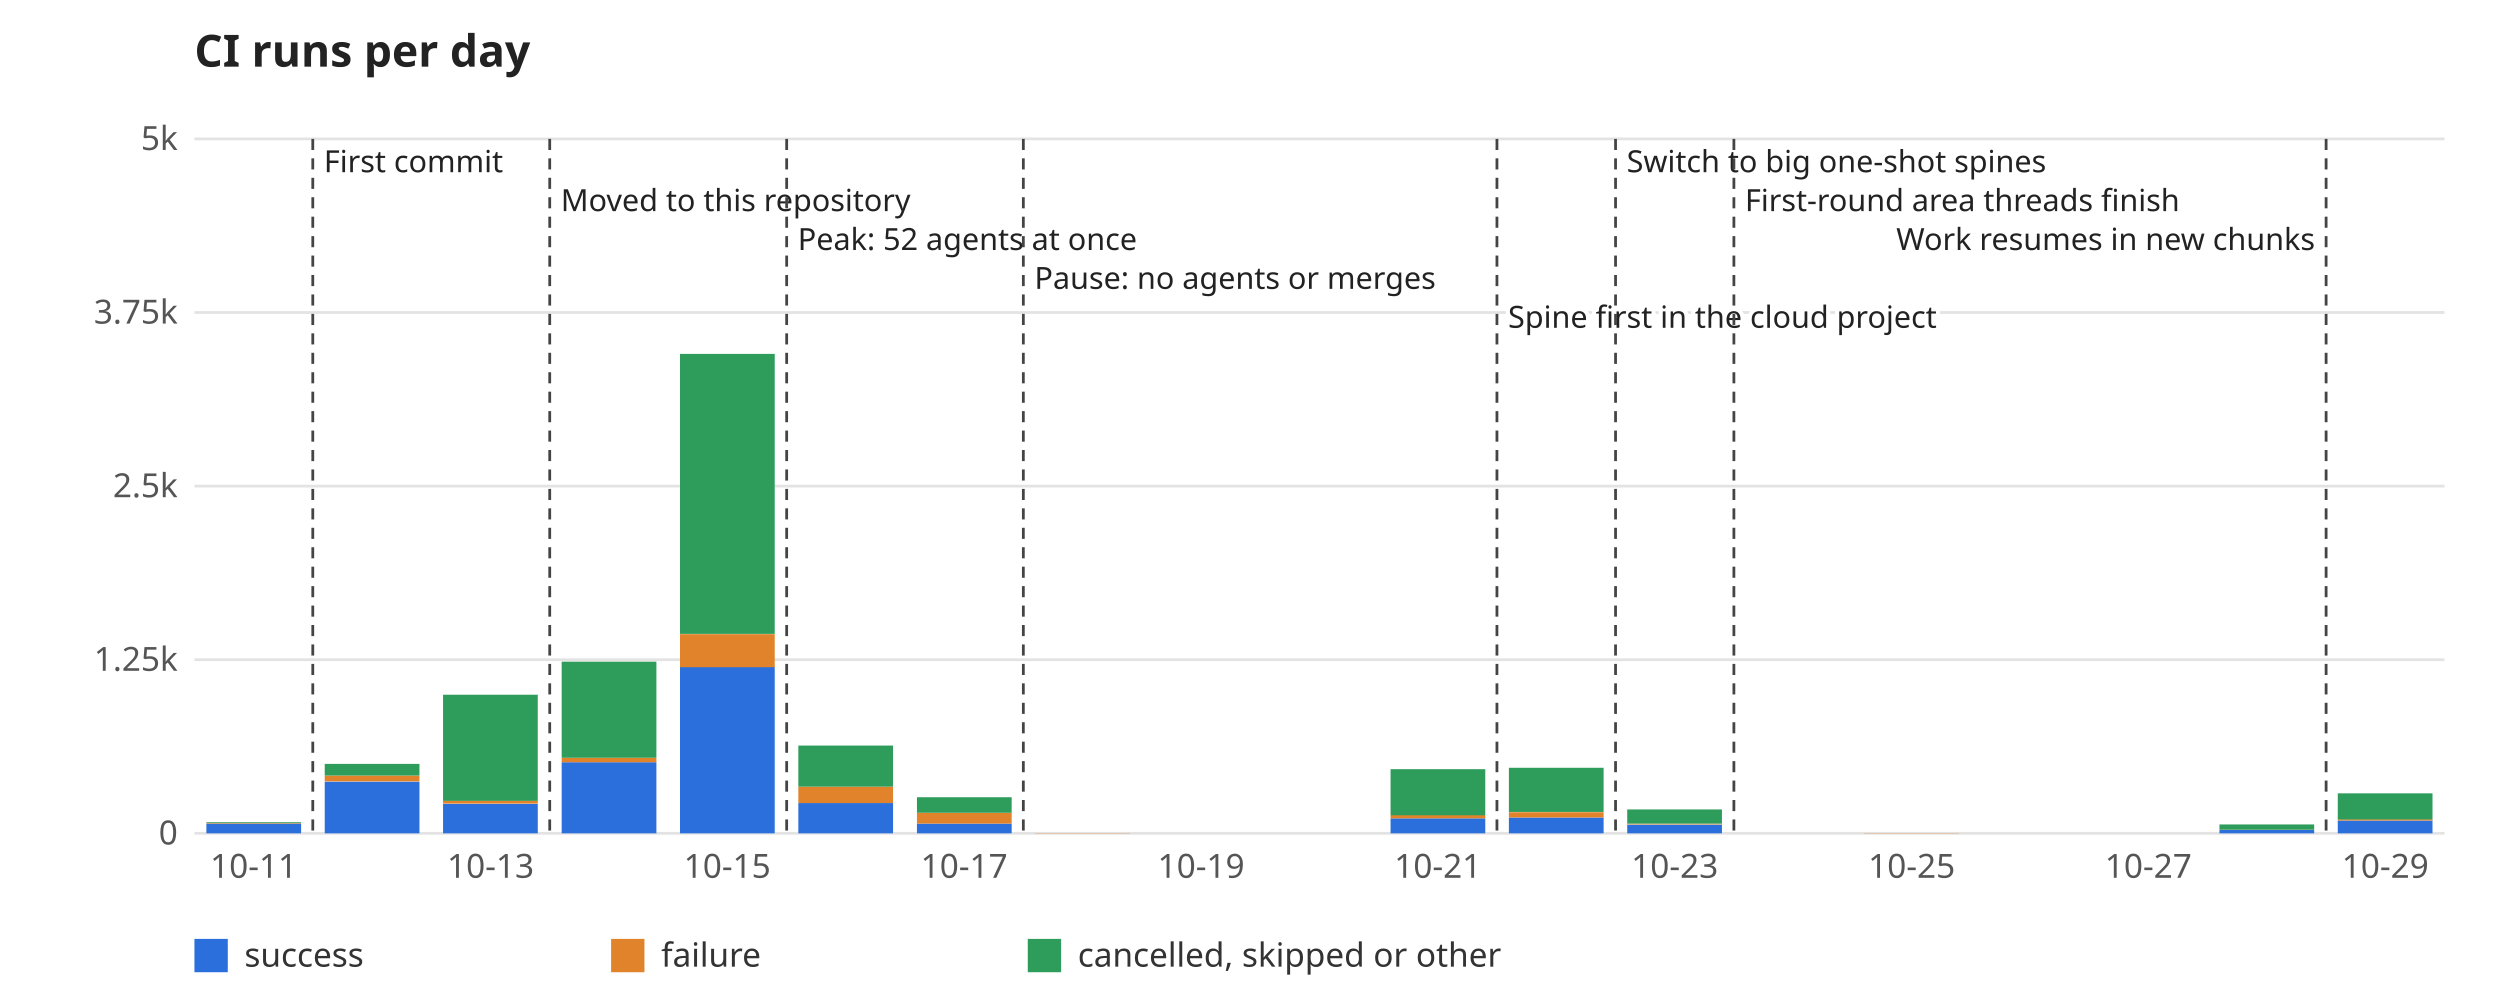
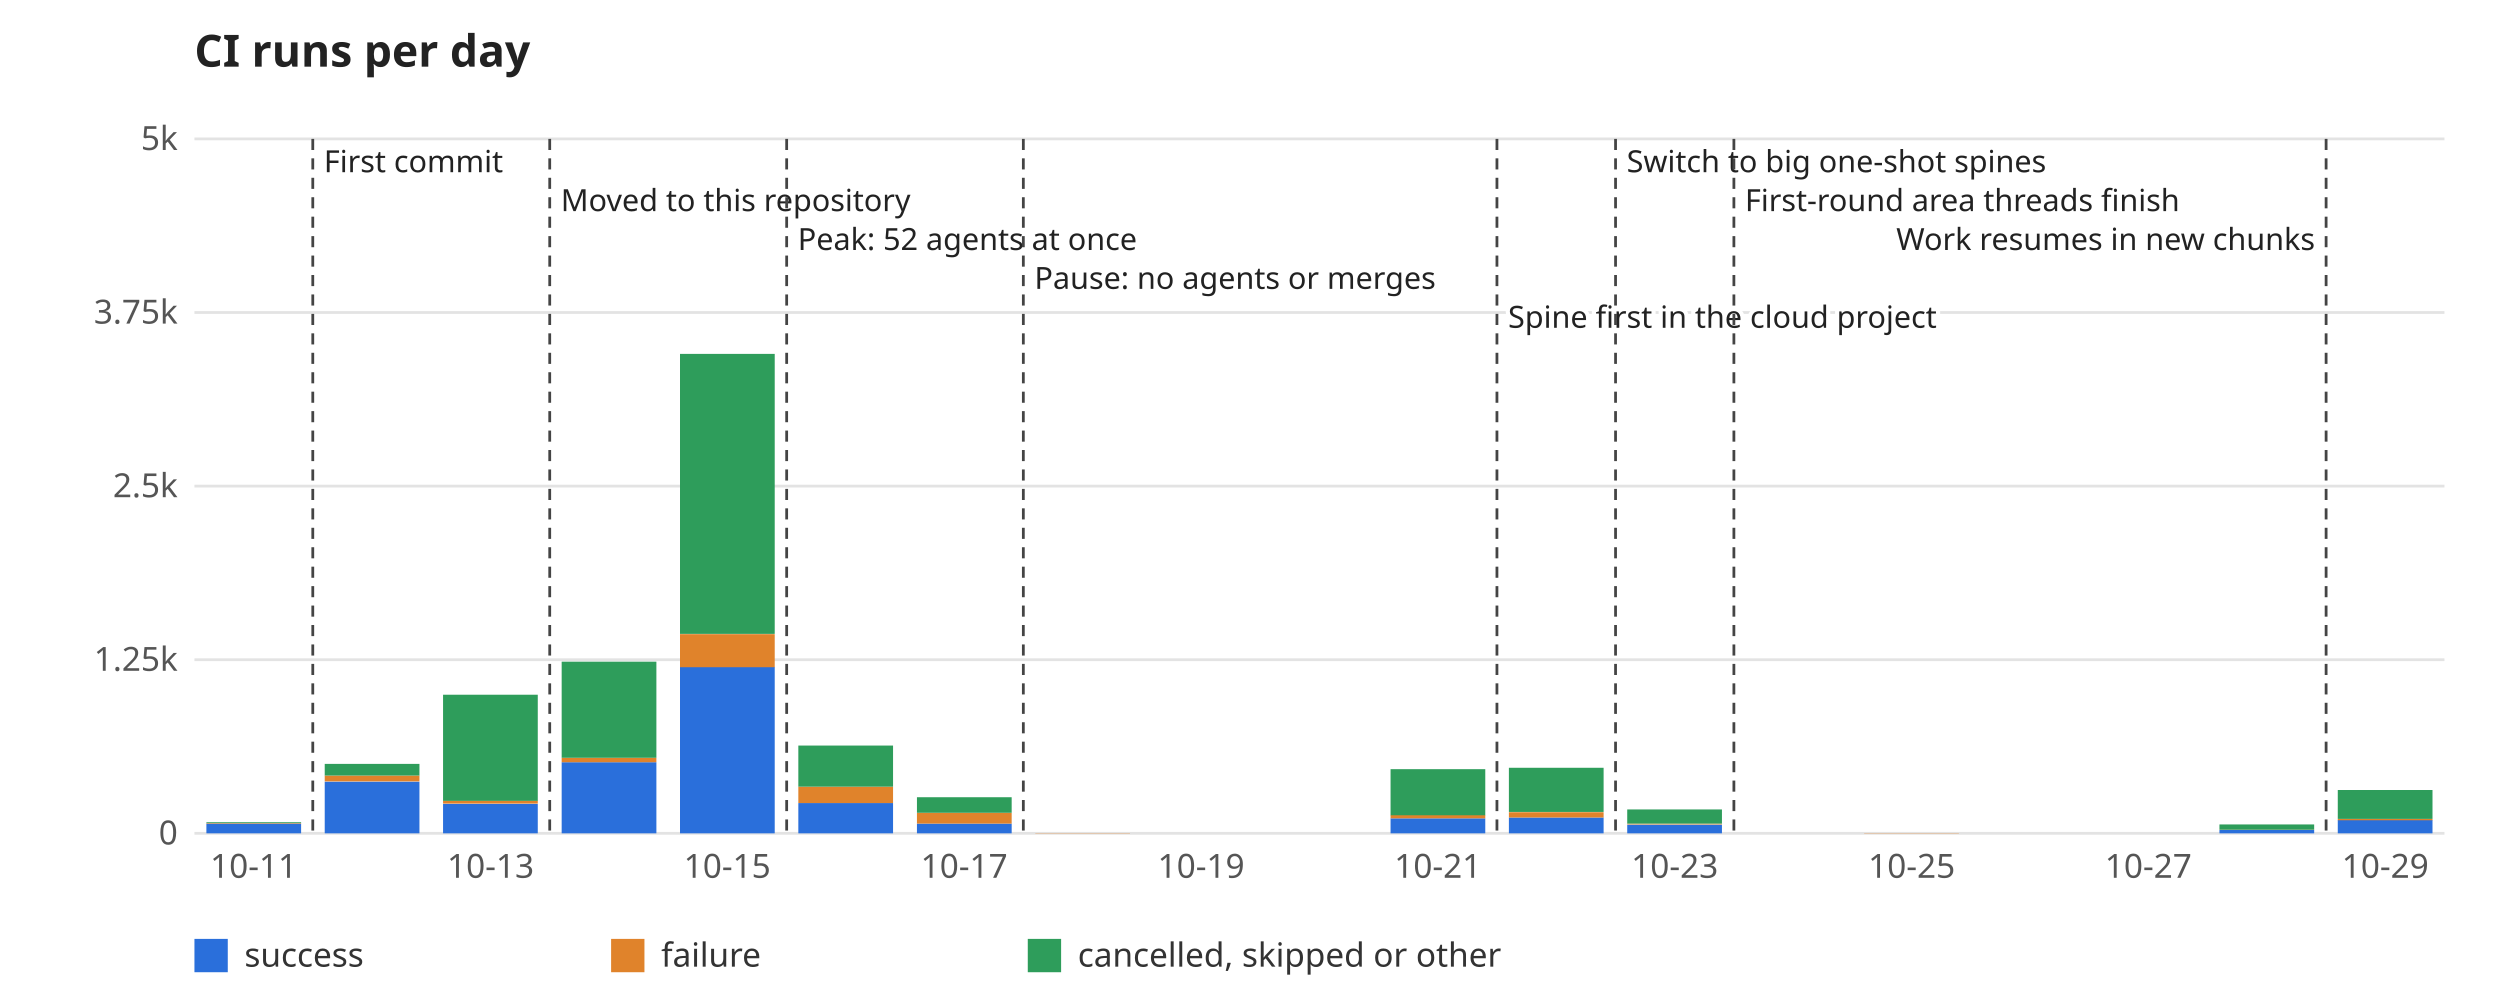
<svg xmlns="http://www.w3.org/2000/svg" viewBox="0 0 900 360" width="900" height="360" font-family="sans-serif" font-size="12">
  <rect width="900" height="360" fill="#fff" />
  <text x="70" y="24" font-size="16" font-weight="bold" fill="#222">CI runs per day</text>
  <line x1="70" x2="880" y1="300.0" y2="300.0" stroke="#e3e3e3" />
  <text x="64" y="304.0" text-anchor="end" fill="#555">0</text>
  <line x1="70" x2="880" y1="237.5" y2="237.5" stroke="#e3e3e3" />
  <text x="64" y="241.5" text-anchor="end" fill="#555">1.25k</text>
  <line x1="70" x2="880" y1="175.0" y2="175.0" stroke="#e3e3e3" />
  <text x="64" y="179.0" text-anchor="end" fill="#555">2.5k</text>
  <line x1="70" x2="880" y1="112.5" y2="112.5" stroke="#e3e3e3" />
  <text x="64" y="116.5" text-anchor="end" fill="#555">3.75k</text>
  <line x1="70" x2="880" y1="50.0" y2="50.0" stroke="#e3e3e3" />
  <text x="64" y="54.0" text-anchor="end" fill="#555">5k</text>
  <text x="91.3" y="316" text-anchor="middle" fill="#555">10-11</text>
  <text x="176.6" y="316" text-anchor="middle" fill="#555">10-13</text>
  <text x="261.8" y="316" text-anchor="middle" fill="#555">10-15</text>
  <text x="347.1" y="316" text-anchor="middle" fill="#555">10-17</text>
  <text x="432.4" y="316" text-anchor="middle" fill="#555">10-19</text>
  <text x="517.6" y="316" text-anchor="middle" fill="#555">10-21</text>
  <text x="602.9" y="316" text-anchor="middle" fill="#555">10-23</text>
  <text x="688.2" y="316" text-anchor="middle" fill="#555">10-25</text>
  <text x="773.4" y="316" text-anchor="middle" fill="#555">10-27</text>
  <text x="858.7" y="316" text-anchor="middle" fill="#555">10-29</text>
  <rect x="74.3" y="296.5" width="34.1" height="3.5" fill="#2a6fdb" />
  <rect x="116.9" y="281.4" width="34.1" height="18.6" fill="#2a6fdb" />
  <rect x="159.5" y="289.4" width="34.1" height="10.6" fill="#2a6fdb" />
  <rect x="202.2" y="274.4" width="34.1" height="25.6" fill="#2a6fdb" />
  <rect x="244.8" y="240.1" width="34.1" height="59.9" fill="#2a6fdb" />
  <rect x="287.4" y="289.1" width="34.1" height="10.9" fill="#2a6fdb" />
  <rect x="330.1" y="296.5" width="34.1" height="3.5" fill="#2a6fdb" />
  <rect x="372.7" y="300.0" width="34.1" height="0.0" fill="#2a6fdb" />
  <rect x="500.6" y="294.6" width="34.1" height="5.4" fill="#2a6fdb" />
  <rect x="543.2" y="294.3" width="34.1" height="5.7" fill="#2a6fdb" />
  <rect x="585.8" y="296.9" width="34.1" height="3.1" fill="#2a6fdb" />
  <rect x="671.1" y="300.0" width="34.1" height="0.0" fill="#2a6fdb" />
  <rect x="799.0" y="298.8" width="34.1" height="1.2" fill="#2a6fdb" />
-   <rect x="841.6" y="295.4" width="34.1" height="4.6" fill="#2a6fdb" />
+   <rect x="841.6" y="295.2" width="34.1" height="4.8" fill="#2a6fdb" />
  <rect x="74.3" y="296.3" width="34.1" height="0.2" fill="#e0832b" />
  <rect x="116.9" y="279.2" width="34.1" height="2.1" fill="#e0832b" />
  <rect x="159.5" y="288.2" width="34.1" height="1.1" fill="#e0832b" />
  <rect x="202.2" y="272.8" width="34.1" height="1.6" fill="#e0832b" />
  <rect x="244.8" y="228.3" width="34.1" height="11.9" fill="#e0832b" />
  <rect x="287.4" y="283.2" width="34.1" height="5.9" fill="#e0832b" />
  <rect x="330.1" y="292.6" width="34.1" height="3.9" fill="#e0832b" />
  <rect x="372.7" y="299.9" width="34.1" height="0.1" fill="#e0832b" />
  <rect x="415.3" y="300.0" width="34.1" height="0.0" fill="#e0832b" />
  <rect x="457.9" y="300.0" width="34.1" height="0.0" fill="#e0832b" />
  <rect x="500.6" y="293.4" width="34.1" height="1.2" fill="#e0832b" />
  <rect x="543.2" y="292.4" width="34.1" height="1.9" fill="#e0832b" />
  <rect x="585.8" y="296.5" width="34.1" height="0.3" fill="#e0832b" />
  <rect x="628.5" y="300.0" width="34.1" height="0.0" fill="#e0832b" />
  <rect x="671.1" y="299.9" width="34.1" height="0.1" fill="#e0832b" />
  <rect x="713.7" y="300.0" width="34.1" height="0.0" fill="#e0832b" />
  <rect x="756.4" y="300.0" width="34.1" height="0.0" fill="#e0832b" />
  <rect x="799.0" y="298.6" width="34.1" height="0.1" fill="#e0832b" />
-   <rect x="841.6" y="294.9" width="34.1" height="0.5" fill="#e0832b" />
+   <rect x="841.6" y="294.8" width="34.1" height="0.5" fill="#e0832b" />
  <rect x="74.3" y="296.0" width="34.1" height="0.3" fill="#2e9d5b" />
  <rect x="116.9" y="275.0" width="34.1" height="4.2" fill="#2e9d5b" />
  <rect x="159.5" y="250.1" width="34.1" height="38.2" fill="#2e9d5b" />
  <rect x="202.2" y="238.2" width="34.1" height="34.6" fill="#2e9d5b" />
  <rect x="244.8" y="127.4" width="34.1" height="100.8" fill="#2e9d5b" />
  <rect x="287.4" y="268.4" width="34.1" height="14.8" fill="#2e9d5b" />
  <rect x="330.1" y="287.0" width="34.1" height="5.6" fill="#2e9d5b" />
  <rect x="500.6" y="276.9" width="34.1" height="16.6" fill="#2e9d5b" />
  <rect x="543.2" y="276.4" width="34.1" height="15.9" fill="#2e9d5b" />
  <rect x="585.8" y="291.4" width="34.1" height="5.1" fill="#2e9d5b" />
  <rect x="799.0" y="296.8" width="34.1" height="1.9" fill="#2e9d5b" />
-   <rect x="841.6" y="285.6" width="34.1" height="9.4" fill="#2e9d5b" />
+   <rect x="841.6" y="284.4" width="34.1" height="10.4" fill="#2e9d5b" />
  <line x1="112.6" x2="112.6" y1="50" y2="300" stroke="#444" stroke-dasharray="4 3" />
  <text x="116.6" y="62" text-anchor="start" font-size="11" fill="#222" stroke="#fff" stroke-width="3" paint-order="stroke">First commit</text>
  <line x1="197.9" x2="197.9" y1="50" y2="300" stroke="#444" stroke-dasharray="4 3" />
  <text x="201.9" y="76" text-anchor="start" font-size="11" fill="#222" stroke="#fff" stroke-width="3" paint-order="stroke">Moved to this repository</text>
  <line x1="283.2" x2="283.2" y1="50" y2="300" stroke="#444" stroke-dasharray="4 3" />
  <text x="287.2" y="90" text-anchor="start" font-size="11" fill="#222" stroke="#fff" stroke-width="3" paint-order="stroke">Peak: 52 agents at once</text>
  <line x1="368.4" x2="368.4" y1="50" y2="300" stroke="#444" stroke-dasharray="4 3" />
  <text x="372.4" y="104" text-anchor="start" font-size="11" fill="#222" stroke="#fff" stroke-width="3" paint-order="stroke">Pause: no agents or merges</text>
  <line x1="538.9" x2="538.9" y1="50" y2="300" stroke="#444" stroke-dasharray="4 3" />
  <text x="542.9" y="118" text-anchor="start" font-size="11" fill="#222" stroke="#fff" stroke-width="3" paint-order="stroke">Spine first in the cloud project</text>
  <line x1="581.6" x2="581.6" y1="50" y2="300" stroke="#444" stroke-dasharray="4 3" />
  <text x="585.6" y="62" text-anchor="start" font-size="11" fill="#222" stroke="#fff" stroke-width="3" paint-order="stroke">Switch to big one-shot spines</text>
  <line x1="624.2" x2="624.2" y1="50" y2="300" stroke="#444" stroke-dasharray="4 3" />
  <text x="628.2" y="76" text-anchor="start" font-size="11" fill="#222" stroke="#fff" stroke-width="3" paint-order="stroke">First-round area threads finish</text>
  <line x1="837.4" x2="837.4" y1="50" y2="300" stroke="#444" stroke-dasharray="4 3" />
  <text x="833.4" y="90" text-anchor="end" font-size="11" fill="#222" stroke="#fff" stroke-width="3" paint-order="stroke">Work resumes in new chunks</text>
  <rect x="70" y="338" width="12" height="12" fill="#2a6fdb" />
  <text x="88" y="348" fill="#333">success</text>
  <rect x="220" y="338" width="12" height="12" fill="#e0832b" />
  <text x="238" y="348" fill="#333">failure</text>
  <rect x="370" y="338" width="12" height="12" fill="#2e9d5b" />
  <text x="388" y="348" fill="#333">cancelled, skipped or other</text>
</svg>
